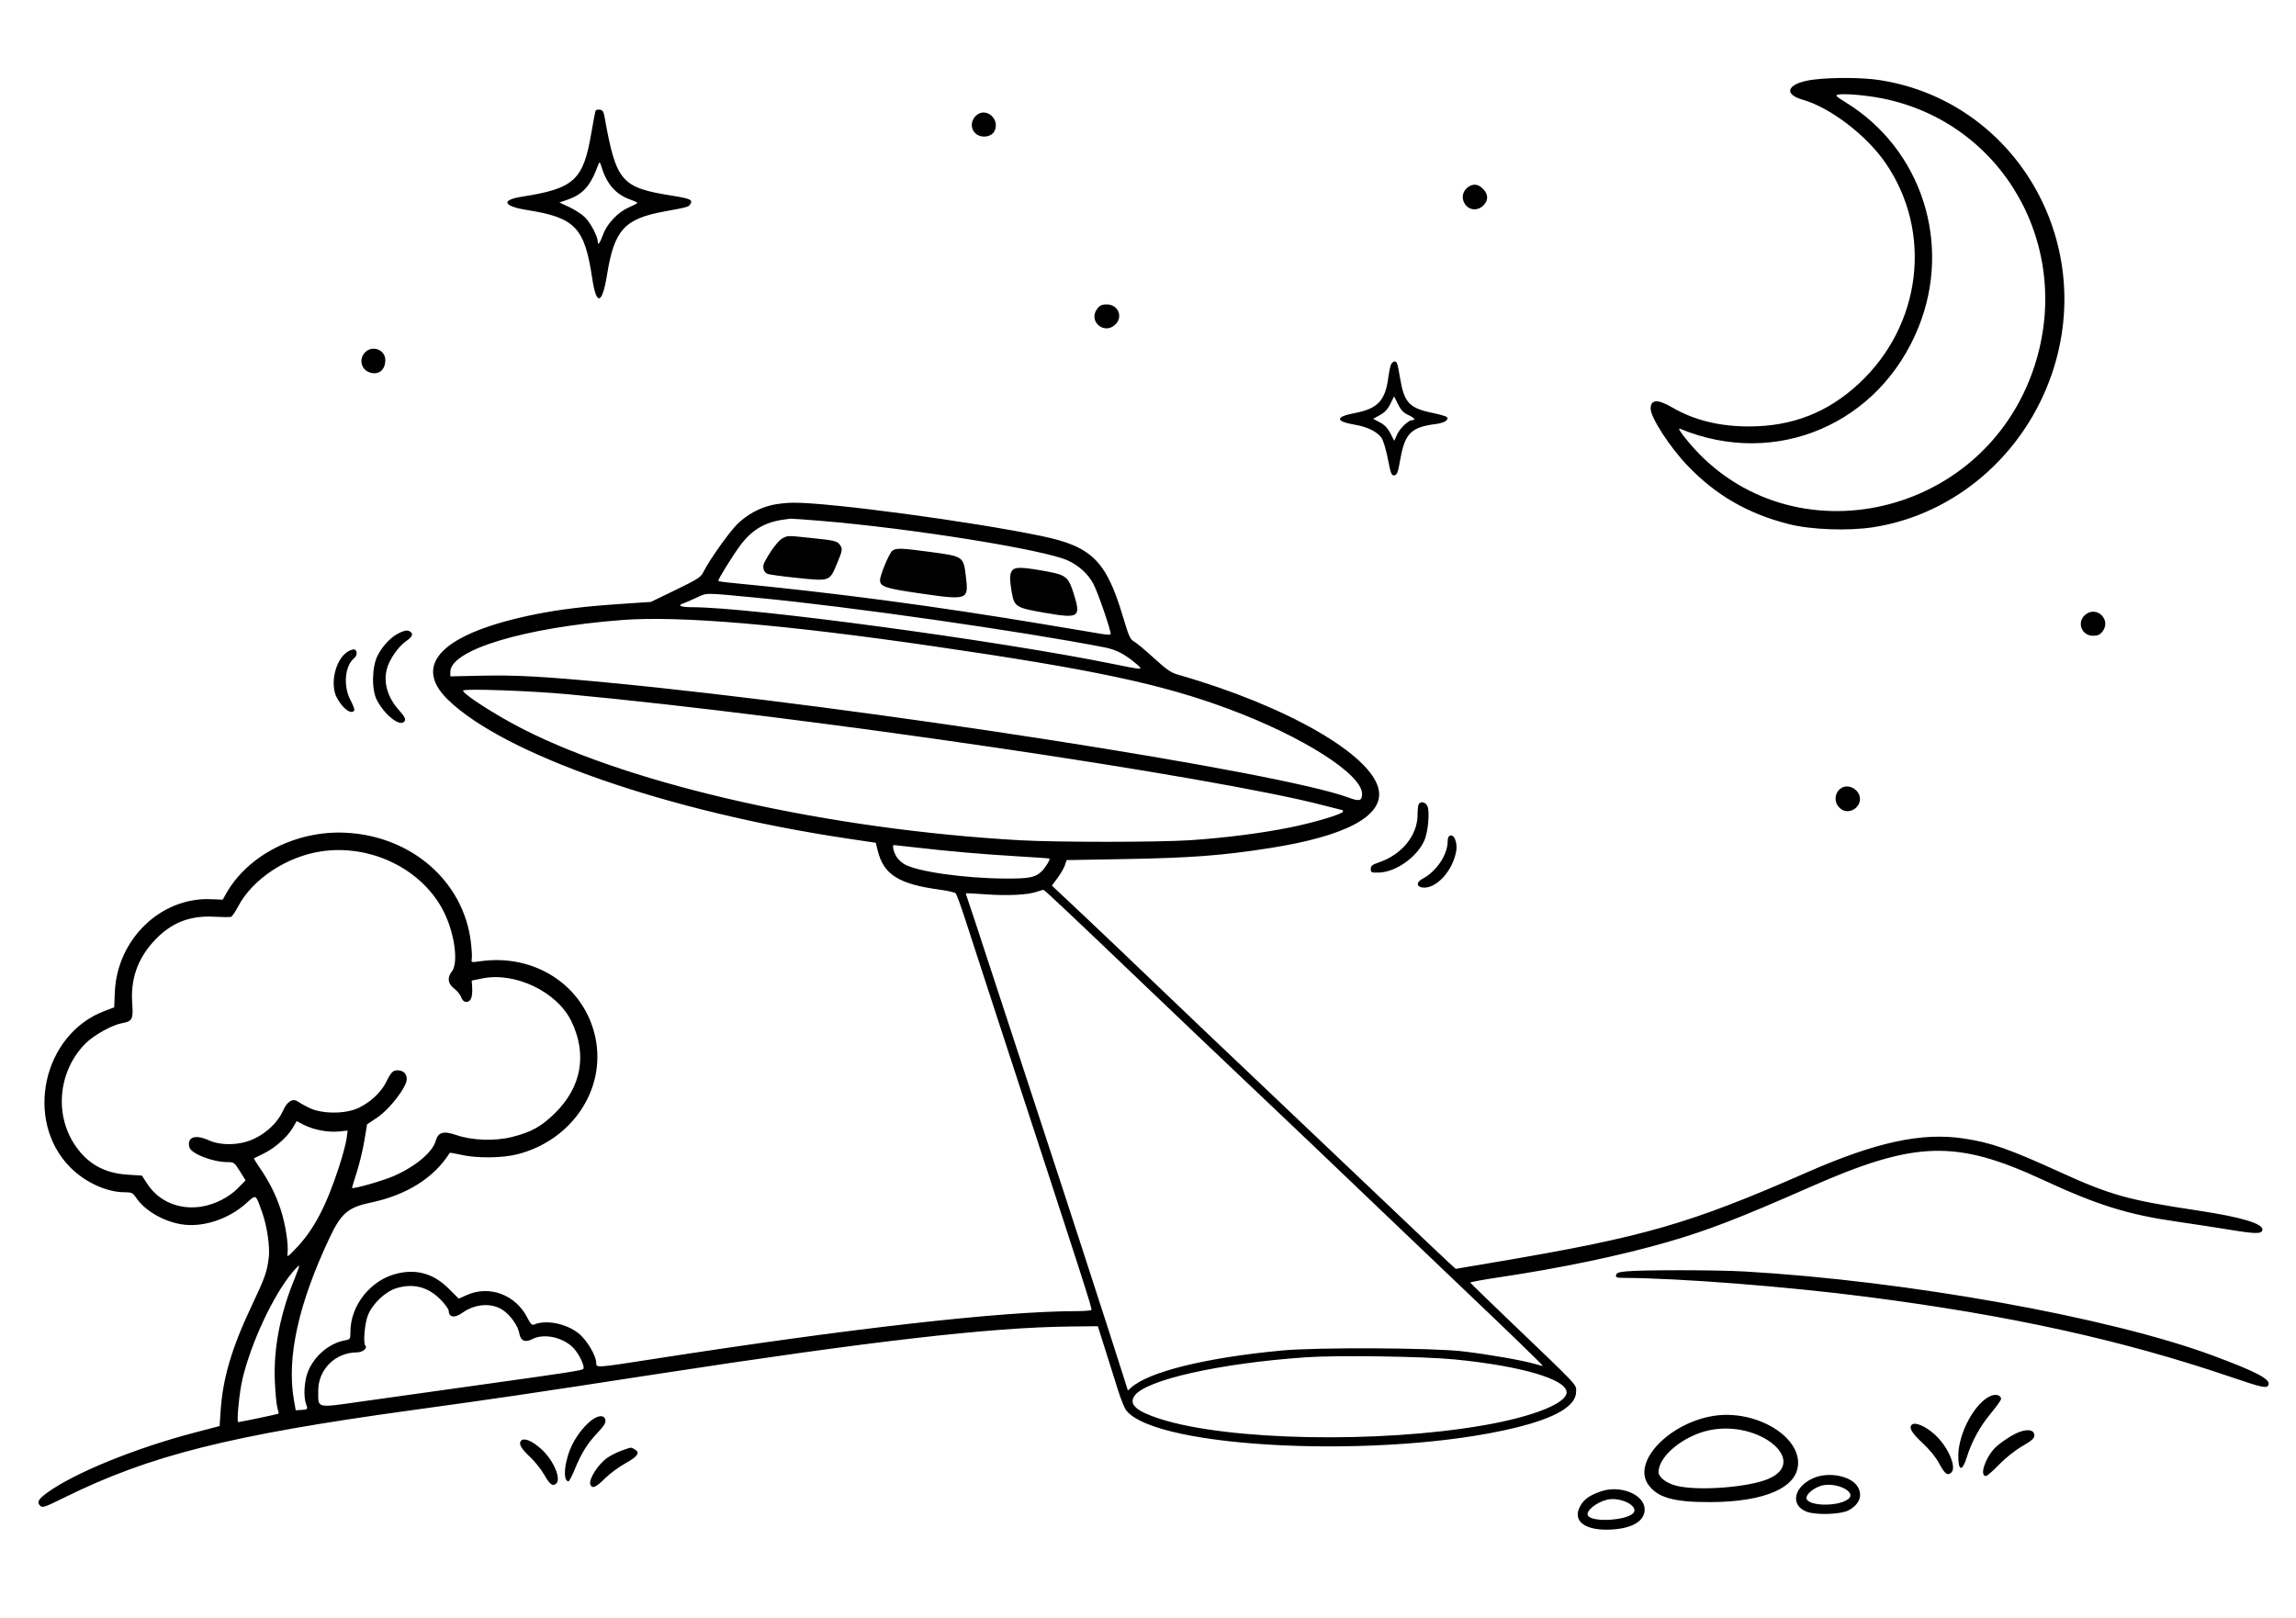
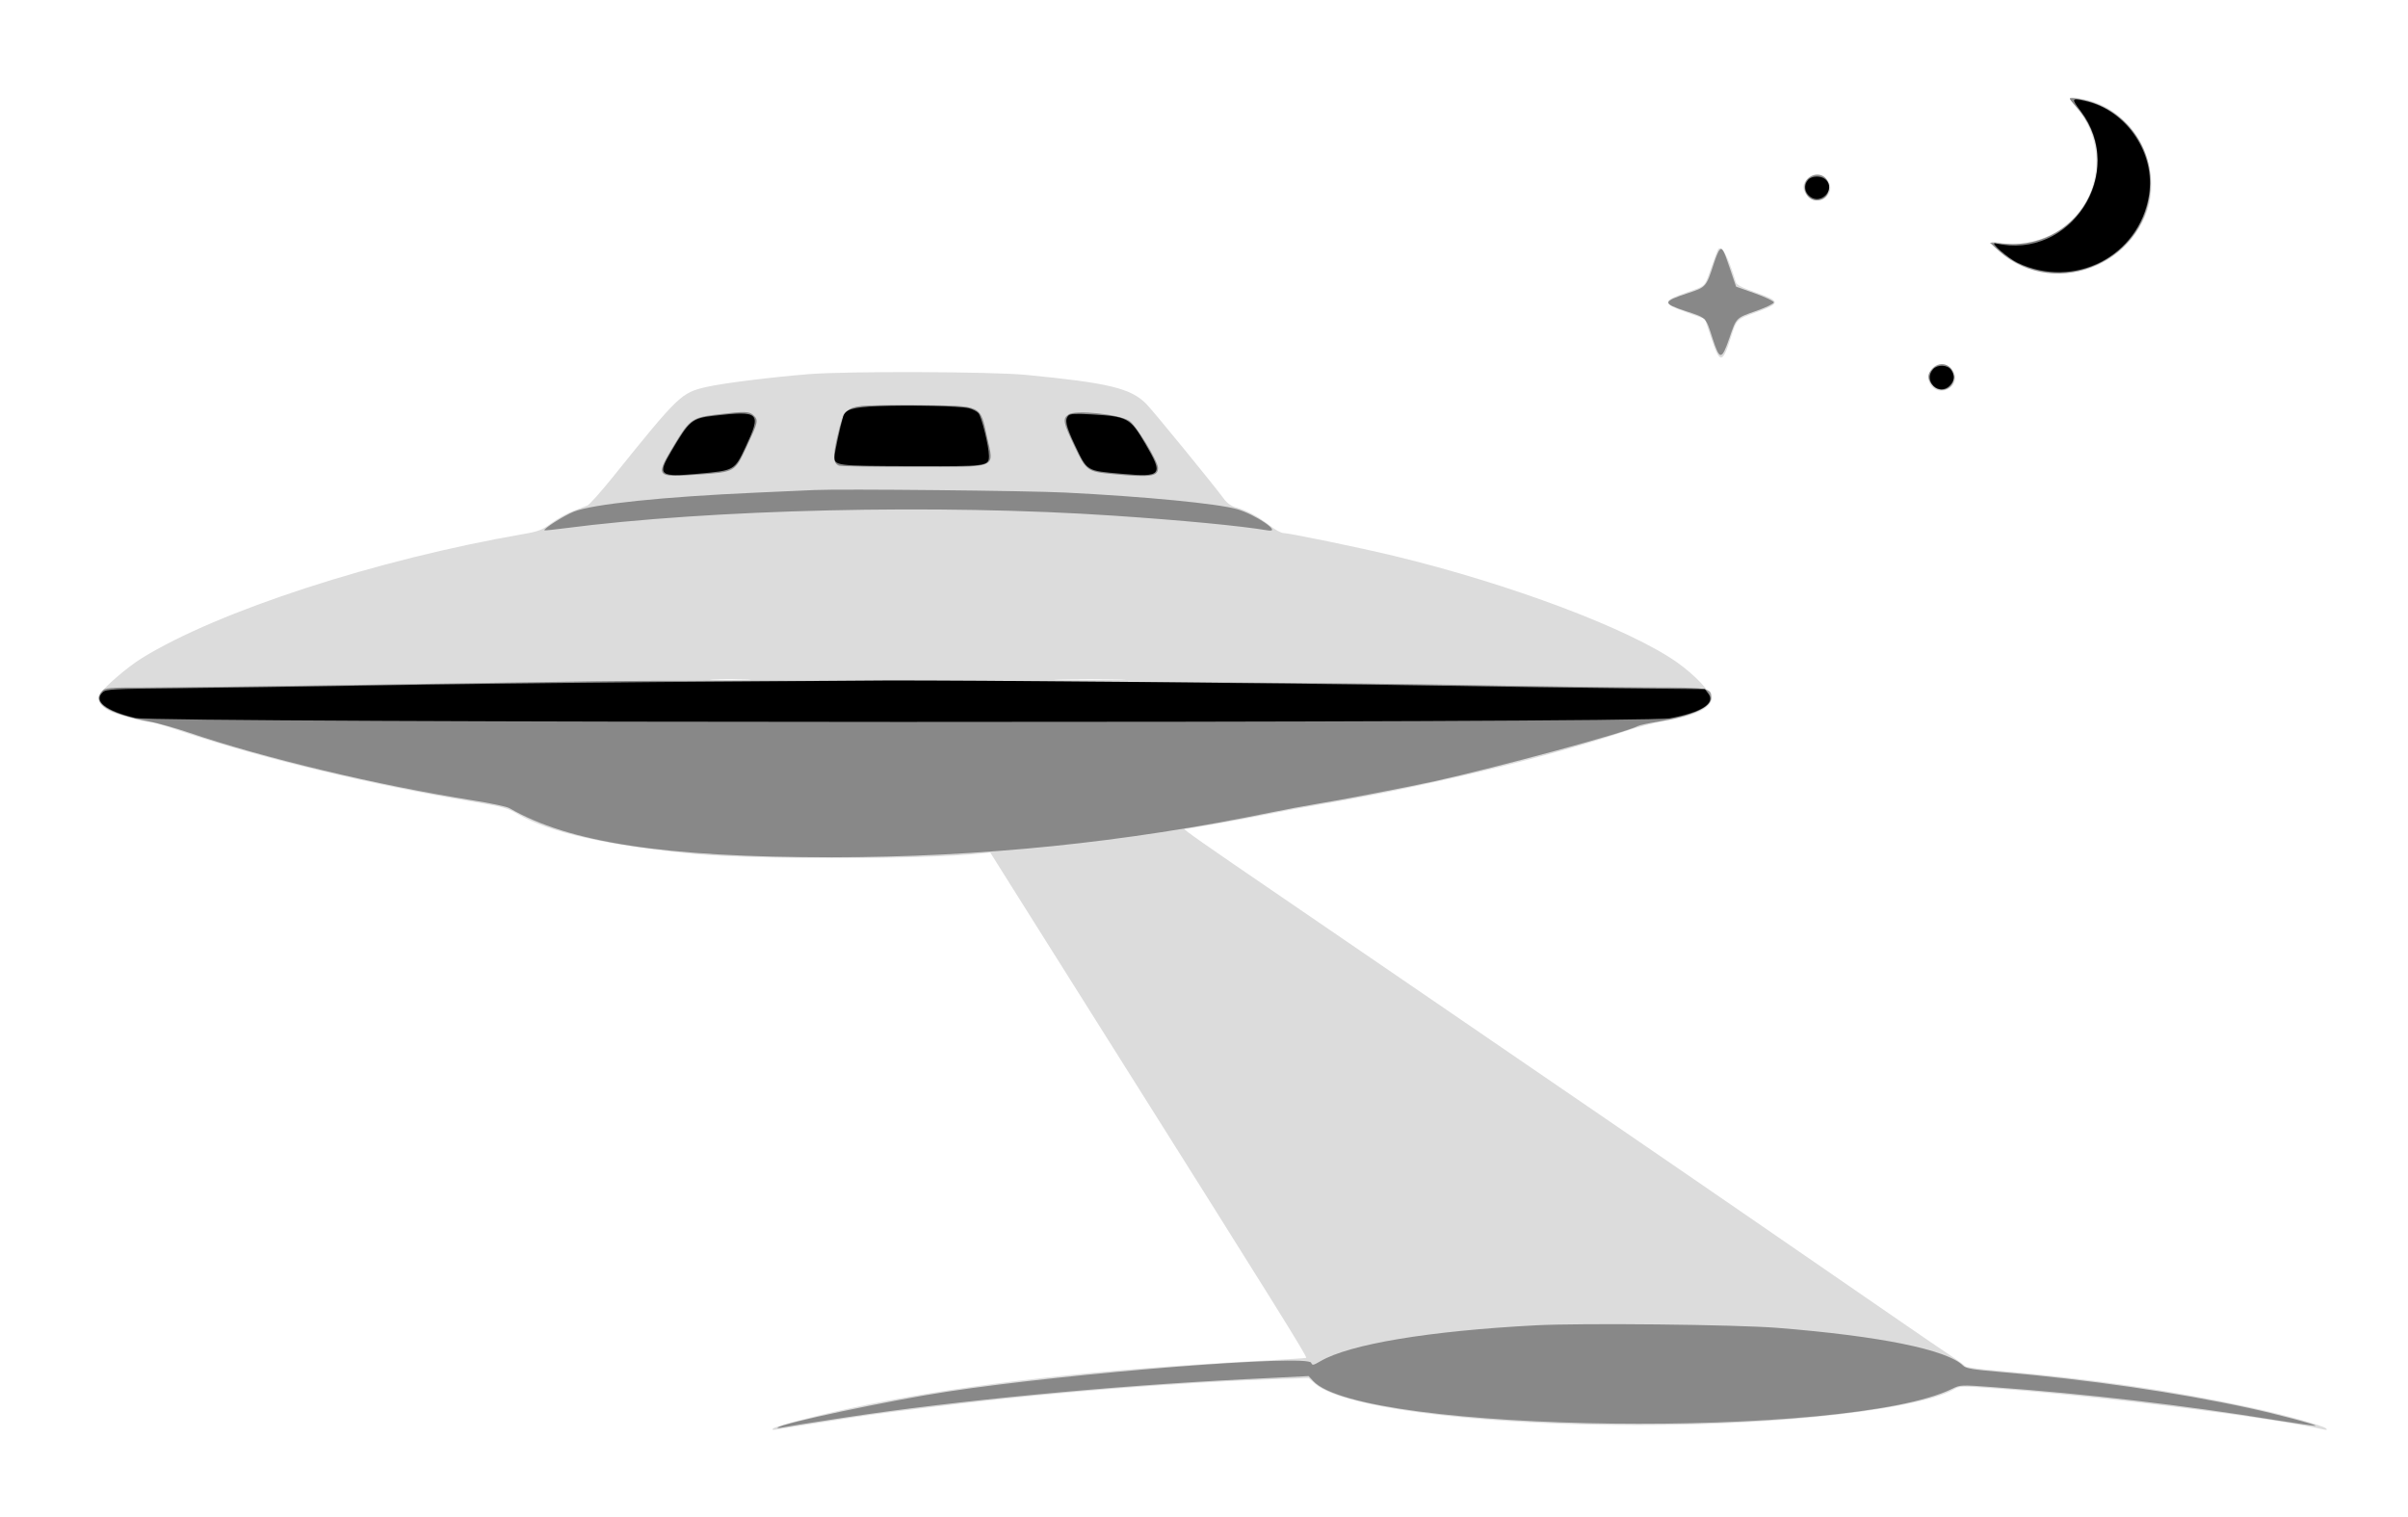
- <svg xmlns="http://www.w3.org/2000/svg" viewBox="0 40 1448 1020" version="1.1">
-   <path d="M 1144 90.182 C 1127.552 92.208, 1123.727 99.172, 1137 102.928 C 1154.110 107.771, 1176.981 125.208, 1188.972 142.554 C 1219.078 186.103, 1212.009 245.158, 1172.280 282 C 1152.659 300.195, 1130.314 308.934, 1103.299 308.978 C 1084.473 309.009, 1068.404 305.053, 1054.605 296.990 C 1045.427 291.626, 1041 291.870, 1041 297.740 C 1041 303.341, 1053.020 321.928, 1064.228 333.659 C 1082.125 352.392, 1102.455 364.118, 1128.310 370.624 C 1142.369 374.161, 1165.709 374.997, 1181.505 372.528 C 1233.210 364.448, 1277.083 326.488, 1294.344 274.899 C 1322.296 191.353, 1270.147 103.386, 1185 90.455 C 1174.556 88.868, 1155.681 88.743, 1144 90.182 M 1159.175 99.675 C 1157.178 100.090, 1157.884 100.797, 1164.172 104.674 C 1211.889 134.093, 1231.135 193.561, 1209.994 246.255 C 1185.404 307.546, 1119.879 335.497, 1059.535 310.437 C 1058.239 309.899, 1059.235 311.741, 1062.458 315.843 C 1124.365 394.641, 1250.837 369.069, 1282.955 271.261 C 1307.789 195.630, 1263.335 117.238, 1187 102.050 C 1176.953 100.051, 1163.065 98.866, 1159.175 99.675 M 375.691 109.693 C 375.417 110.137, 374.207 116.347, 373 123.493 C 367.912 153.635, 362.257 158.882, 329.305 164.037 C 315.708 166.164, 317.173 170.037, 332.500 172.482 C 362.784 177.314, 368.686 183.503, 373.470 215.444 C 376.142 233.286, 379.781 232.281, 382.921 212.833 C 387.394 185.127, 393.906 177.966, 418.751 173.430 C 433.527 170.733, 434.266 170.525, 435.377 168.764 C 437.082 166.060, 435.344 165.248, 424.006 163.449 C 391.666 158.319, 388.637 154.783, 381.217 113.500 C 380.668 110.447, 379.988 109.427, 378.343 109.193 C 377.158 109.024, 375.965 109.249, 375.691 109.693 M 615.174 113.314 C 611.386 117.347, 612.465 123.451, 617.329 125.496 C 620.916 127.005, 625.499 125.806, 627.021 122.961 C 631.287 114.989, 621.266 106.830, 615.174 113.314 M 377.468 143.500 C 372.246 157.655, 367.782 162.632, 357.058 166.257 L 352.774 167.706 359.144 170.686 C 362.647 172.326, 367.041 175.195, 368.909 177.063 C 372.499 180.652, 376.974 189.173, 376.990 192.450 C 377.004 195.202, 378.355 193.355, 380.407 187.778 C 382.887 181.037, 389.787 173.773, 396.452 170.887 C 399.485 169.574, 401.974 168.268, 401.983 167.985 C 401.992 167.701, 399.863 166.705, 397.250 165.771 C 388.408 162.608, 382.711 156.125, 379.438 145.500 C 378.398 142.121, 378.092 141.811, 377.468 143.500 M 927 157.301 C 923.227 159.199, 921.522 163.431, 923.047 167.113 C 925.279 172.503, 931.397 173.694, 935.545 169.545 C 938.605 166.486, 938.679 162.859, 935.750 159.637 C 932.857 156.455, 930.130 155.727, 927 157.301 M 692.073 234.635 C 685.873 242.516, 696.443 251.647, 703.545 244.545 C 708.447 239.644, 705.069 232, 698 232 C 695.027 232, 693.671 232.602, 692.073 234.635 M 230.174 262.314 C 226.226 266.518, 227.695 273.001, 233.016 274.856 C 238.698 276.837, 243 273.480, 243 267.066 C 243 260.543, 234.720 257.475, 230.174 262.314 M 877.117 270.250 C 876.659 271.488, 875.983 274.842, 875.614 277.705 C 873.673 292.766, 869.005 297.756, 854.204 300.588 C 841.915 302.939, 842.037 305.774, 854.521 307.903 C 862.321 309.233, 868.329 312.174, 871.225 316.082 C 872.308 317.542, 874.056 323.315, 875.252 329.377 C 877.146 338.981, 877.574 340.061, 879.378 339.796 C 881.092 339.544, 881.641 338.079, 883.075 329.934 C 886.005 313.284, 889.890 309.422, 905.733 307.411 C 911.018 306.740, 914.110 304.704, 912.408 303.014 C 911.908 302.519, 907.917 301.375, 903.537 300.472 C 888.882 297.452, 885.642 294.052, 883.065 278.993 C 881.323 268.811, 881.057 268, 879.456 268 C 878.628 268, 877.576 269.012, 877.117 270.250 M 876.852 294.758 C 875.174 298.141, 873.279 300.168, 870.242 301.829 L 865.985 304.158 870.218 306.397 C 873.216 307.982, 875.158 310.009, 876.874 313.344 L 879.297 318.052 881.006 314.235 C 882.818 310.189, 888.195 305, 890.577 305 C 893.147 305, 892.018 303.532, 888.038 301.698 C 885.121 300.354, 883.501 298.641, 881.666 294.956 L 879.204 290.017 876.852 294.758 M 486.773 358.555 C 478.623 360.531, 471.492 364.422, 465.314 370.264 C 460.248 375.055, 447.205 393.419, 443.483 401 C 441.973 404.075, 439.868 405.420, 426.132 412.080 L 410.500 419.661 392 420.898 C 368.920 422.441, 352.945 424.374, 337.500 427.492 C 279.606 439.181, 259.465 458.816, 282.378 481.227 C 317.966 516.036, 421.636 552.102, 534.395 568.902 L 552.289 571.569 553.684 577.034 C 557.429 591.719, 567.075 597.706, 592.500 601.126 C 597.450 601.792, 602.016 602.824, 602.647 603.419 C 603.277 604.013, 606.105 611.700, 608.931 620.500 C 611.757 629.300, 620.618 656.525, 628.622 681 C 685.310 854.329, 688.843 865.296, 688.305 866.250 C 688.072 866.662, 683.746 867.002, 678.691 867.005 C 631.731 867.028, 535.733 877.924, 410.362 897.460 C 375.985 902.816, 376 902.816, 376 899.660 C 376 895.064, 370.017 885.060, 364.804 880.939 C 357.011 874.779, 344.297 872.288, 336.809 875.454 C 335.489 876.012, 334.559 875.063, 332.560 871.118 C 325.234 856.662, 308.678 850.467, 294.401 856.840 L 289.302 859.117 282.901 852.730 C 273.442 843.292, 262.588 840.219, 249.964 843.407 C 233.603 847.538, 221 863.458, 221 879.994 C 221 884.717, 220.953 884.786, 217.305 885.471 C 207.402 887.328, 197.757 895.688, 194.033 905.640 C 191.821 911.552, 191.338 921.130, 193.028 925.574 C 194.278 928.862, 194.035 929.148, 189.822 929.345 L 186.500 929.500 185.358 923 C 180.681 896.383, 188.194 862.321, 207.967 820.500 C 215.167 805.270, 219.546 801.541, 233.727 798.557 C 256.519 793.763, 273.717 782.943, 283.641 767.154 C 283.761 766.963, 287.017 767.526, 290.877 768.404 C 300.798 770.660, 316.752 770.493, 326.377 768.032 C 360.780 759.233, 382.304 727.015, 375.501 694.500 C 368.689 661.945, 337.593 641.337, 302.795 646.316 C 297.187 647.119, 297.097 647.093, 297.539 644.816 C 297.786 643.542, 297.515 638.675, 296.938 634 C 292.233 595.912, 259.651 567.435, 218.280 565.255 C 187.054 563.608, 156.267 579.278, 142.497 603.826 L 140.454 607.468 132.977 607.161 C 101.285 605.857, 73.751 632.578, 72.409 665.943 L 72.028 675.387 65.988 677.658 C 26.896 692.353, 15.013 747.014, 44.500 776.500 C 53.799 785.798, 67.351 791.992, 78.432 792.007 C 83.122 792.013, 83.682 792.281, 85.939 795.595 C 91.306 803.475, 102.605 810.150, 113.962 812.150 C 127.294 814.499, 143.781 809.254, 155.197 799.034 C 161.719 793.196, 161.097 792.853, 165.317 804.633 C 168.447 813.369, 170.364 826.594, 169.491 833.418 C 168.347 842.351, 166.999 846.158, 159.011 863 C 146.285 889.831, 140.568 909, 139.178 929.495 L 138.500 939.490 122.868 943.575 C 85.327 953.387, 46.656 969.160, 29.701 981.576 C 24.125 985.659, 23.113 987.542, 25.312 989.740 C 26.758 991.187, 28.101 990.731, 40.698 984.517 C 94.571 957.940, 144.909 945.285, 259.500 929.505 C 313.782 922.031, 330.799 919.522, 412.500 906.952 C 549.187 885.923, 624.433 877.242, 674.790 876.692 L 692.363 876.500 697.108 891.500 C 699.718 899.750, 703.305 911.139, 705.079 916.809 C 706.853 922.479, 709.192 928.246, 710.277 929.625 C 729.433 953.978, 873.934 960.423, 955.571 940.567 C 981.293 934.311, 994 926.762, 994 917.738 C 994 913.033, 996.407 915.597, 952.500 873.539 C 938.750 860.368, 927.380 849.323, 927.233 848.994 C 927.086 848.665, 935.411 847.139, 945.733 845.602 C 984.295 839.860, 1022.192 831.924, 1051.500 823.452 C 1076.988 816.085, 1097.001 808.367, 1141.500 788.747 C 1207.935 759.455, 1233.347 758.674, 1288.500 784.231 C 1322.855 800.151, 1341.948 806.103, 1372.927 810.552 C 1382.592 811.940, 1397.402 814.210, 1405.838 815.596 C 1422.597 818.349, 1426.315 818.388, 1426.803 815.813 C 1427.551 811.864, 1413.574 807.663, 1385.841 803.502 C 1342.450 796.993, 1330.992 793.802, 1299.500 779.458 C 1266.785 764.558, 1255.733 760.696, 1238.308 758.080 C 1211.955 754.123, 1183.038 760.392, 1139.500 779.504 C 1065.425 812.021, 1037.187 820.159, 943.287 836.054 L 918.073 840.322 913.287 835.966 C 910.654 833.570, 894.313 818.086, 876.974 801.555 C 859.635 785.025, 824.085 751.254, 797.974 726.508 C 771.863 701.763, 739.925 671.347, 727 658.918 C 714.075 646.488, 694.474 627.828, 683.442 617.451 L 663.384 598.584 666.930 593.812 C 668.881 591.187, 670.971 587.568, 671.576 585.770 L 672.676 582.500 709.088 581.864 C 751.088 581.130, 770.962 579.624, 801 574.899 C 848.877 567.368, 872.599 554.668, 869.513 538.219 C 865.368 516.125, 811.349 485.107, 743 465.574 C 738.456 464.276, 735.772 462.425, 727.565 454.931 C 722.100 449.942, 716.462 445.256, 715.035 444.518 C 712.819 443.372, 711.825 441.113, 708.211 429.003 C 697.686 393.732, 688.624 384.734, 656.980 378.132 C 613.038 368.964, 522.617 356.835, 500.063 357.083 C 495.903 357.129, 489.923 357.791, 486.773 358.555 M 494.500 367.698 C 482.334 369.311, 474.056 374.228, 466.714 384.200 C 461.867 390.783, 453 405.101, 453 406.345 C 453 406.618, 455.813 407.109, 459.250 407.438 C 526.279 413.841, 589.407 422.210, 660.500 434.116 C 677 436.880, 692.651 439.494, 695.280 439.926 C 697.909 440.358, 700.225 440.438, 700.425 440.105 C 701.115 438.961, 692.396 413.495, 689.481 408.141 C 686.082 401.897, 680.625 396.910, 673.537 393.570 C 659.051 386.744, 574.526 373.187, 517 368.464 C 507.375 367.673, 499.050 367.088, 498.500 367.163 C 497.950 367.238, 496.150 367.479, 494.500 367.698 M 493.500 379.536 C 490.867 380.844, 485.582 387.889, 482.058 394.788 C 480.677 397.490, 481.462 400.651, 483.818 401.879 C 484.743 402.361, 493.246 403.549, 502.712 404.518 C 523.439 406.639, 523.153 406.741, 527.822 395.616 C 531.502 386.849, 531.605 385.952, 529.250 383.107 C 527.746 381.290, 525.482 380.782, 513.143 379.496 C 495.918 377.701, 497.199 377.698, 493.500 379.536 M 562.703 387.426 C 560.824 388.851, 555 402.825, 555 405.909 C 555 409.952, 558.272 411.078, 578.667 414.052 C 610.803 418.740, 610.957 418.685, 609.104 403.300 C 607.622 390.996, 607.536 390.937, 586.910 388.165 C 568.077 385.635, 565.182 385.546, 562.703 387.426 M 638.693 399.450 C 636.725 401.418, 636.576 404.900, 638.086 413.575 C 639.682 422.739, 640.677 423.361, 658.742 426.495 C 680.363 430.247, 681.723 429.437, 677.429 415.359 C 673.976 404.041, 672.485 402.716, 660.739 400.533 C 645.666 397.732, 640.657 397.486, 638.693 399.450 M 439 417.105 C 435.425 418.746, 431.712 420.346, 430.750 420.661 C 426.786 421.958, 429.476 423, 436.786 423 C 473.109 423, 628.823 443.969, 700.616 458.529 C 721.351 462.734, 721.274 462.732, 716.962 459.019 C 709.710 452.775, 704.007 449.769, 696.724 448.351 C 643.825 438.051, 535.123 422.527, 477.500 417.041 C 442.993 413.756, 446.311 413.751, 439 417.105 M 1315.114 427.750 C 1309.524 432.391, 1312.699 441, 1320 441 C 1322.973 441, 1324.329 440.398, 1325.927 438.365 C 1331.722 430.999, 1322.319 421.768, 1315.114 427.750 M 392.500 431.056 C 330.581 435.820, 284 449.898, 284 463.846 L 284 466.623 303.839 466.187 C 325.263 465.717, 342.935 466.686, 383.500 470.556 C 541.977 485.675, 807.145 526.865, 850.552 543.105 C 857.299 545.630, 859 545.148, 859 540.713 C 859 528.371, 821.590 504.556, 774.923 487.189 C 732.517 471.408, 689.383 462.244, 588.500 447.584 C 494.216 433.883, 428.159 428.312, 392.500 431.056 M 252.348 438.956 C 247.048 441.328, 241.667 446.800, 238.255 453.283 C 234.481 460.454, 234.226 475.102, 237.759 481.722 C 243.261 492.031, 253.493 499.369, 255.408 494.378 C 255.816 493.317, 254.668 491.279, 252.086 488.478 C 244.571 480.324, 241.663 470.834, 243.965 461.975 C 245.506 456.044, 251.160 447.854, 256.054 444.463 C 260.356 441.482, 260.990 439.600, 258.199 438.106 C 256.919 437.422, 255.224 437.668, 252.348 438.956 M 218.883 451.306 C 211.416 456.352, 207.980 471.553, 212.398 480 C 216.013 486.912, 221.627 491.030, 223.439 488.098 C 223.746 487.602, 222.647 484.632, 220.998 481.497 C 216.338 472.637, 217.462 459.993, 223.342 455.128 C 225.380 453.440, 225.504 450.407, 223.565 449.663 C 222.775 449.360, 220.668 450.100, 218.883 451.306 M 292.031 475.606 C 292.111 477.910, 312.862 491.225, 329.889 499.896 C 400.052 535.628, 523.548 563.244, 643.361 569.994 C 666.652 571.306, 730.321 571.286, 750.595 569.960 C 772.068 568.555, 795.404 565.579, 813.410 561.948 C 828.881 558.829, 847 553.394, 847 551.874 C 847 551.393, 846.841 551, 846.647 551 C 846.453 551, 841.160 549.658, 834.886 548.017 C 764.735 529.672, 507.877 491.883, 358.500 477.930 C 334.198 475.660, 291.982 474.184, 292.031 475.606 M 1160.789 537.363 C 1156.320 540.759, 1156.653 547.416, 1161.448 550.558 C 1166.173 553.654, 1173 549.752, 1173 543.955 C 1173 537.932, 1165.424 533.842, 1160.789 537.363 M 894.607 547.582 C 894.273 548.452, 894 551.297, 894 553.904 C 894 566.837, 884.148 579.012, 869.713 583.919 C 865.366 585.397, 864.500 586.090, 864.500 588.095 C 864.500 590.340, 864.842 590.491, 869.648 590.370 C 880.205 590.104, 893.586 580.677, 898.233 570.235 C 900.737 564.607, 901.841 551.440, 900.084 548.157 C 898.736 545.639, 895.484 545.297, 894.607 547.582 M 913.701 567.632 C 913.316 568.018, 913 569.302, 913 570.485 C 913 579.082, 905.981 589.621, 897.176 594.246 C 893.169 596.351, 893.172 599.344, 897.183 599.809 C 905.638 600.790, 916.065 589.551, 918.344 577 C 919.455 570.879, 916.473 564.861, 913.701 567.632 M 563.459 575.750 C 564.452 579.786, 566.699 582.846, 570.262 585.013 C 577.980 589.707, 608.169 594.031, 634 594.143 C 649.199 594.209, 652.724 593.521, 656.845 589.683 C 659.130 587.556, 662.472 582.089, 661.824 581.540 C 661.646 581.389, 652.500 580.741, 641.500 580.100 C 620.289 578.864, 597.546 576.883, 577 574.480 C 570.125 573.676, 564.114 573.014, 563.642 573.009 C 563.169 573.004, 563.087 574.237, 563.459 575.750 M 202.500 577.004 C 180.713 580.291, 159.260 594.517, 150.219 611.672 C 148.429 615.067, 146.411 618.047, 145.733 618.293 C 145.055 618.540, 140.335 618.509, 135.245 618.224 C 119.137 617.322, 107.118 622.315, 96.371 634.373 C 86.506 645.441, 82.269 658.083, 83.399 673.074 C 84.136 682.853, 83.403 684.227, 76.820 685.406 C 70.690 686.503, 59.210 692.885, 54.007 698.088 C 37.141 714.954, 34.084 741.917, 46.808 761.572 C 54.706 773.771, 65.479 779.978, 80.400 780.925 L 89.454 781.500 93.119 787.046 C 100.297 797.905, 113.306 803.283, 127.046 801.070 C 135.593 799.694, 144.429 795.200, 150.189 789.302 L 154.879 784.500 151.290 778.750 C 147.860 773.253, 147.519 773, 143.561 773 C 134.064 773, 120.462 767.691, 119.431 763.581 C 117.833 757.213, 123.077 755.334, 131.623 759.214 C 139.519 762.799, 151.501 762.422, 160.201 758.315 C 168.423 754.433, 175.365 747.685, 178.554 740.474 C 181.128 734.653, 184.695 732.519, 187.905 734.878 C 188.782 735.523, 191.975 737.277, 195 738.776 C 202.928 742.703, 217.794 742.751, 226 738.877 C 233.592 735.292, 240.389 728.949, 243.541 722.507 C 246.758 715.931, 248.055 714.760, 251.658 715.178 C 255.977 715.679, 257.748 719.630, 255.634 724.049 C 252.229 731.169, 243.938 740.876, 237.715 745.028 L 231.500 749.175 229.807 759.397 C 228.876 765.020, 226.738 773.914, 225.057 779.163 C 223.376 784.412, 222 788.950, 222 789.247 C 222 790.329, 241.346 784.839, 248.327 781.776 C 262.150 775.713, 272.926 766.655, 274.828 759.503 C 276.254 754.145, 279.726 753.172, 287.684 755.901 C 297.874 759.396, 312.072 759.882, 323.049 757.111 C 335.201 754.043, 341.409 750.575, 350.105 742 C 366.798 725.538, 370.432 704.966, 360.331 684.117 C 351.325 665.531, 324.810 652.845, 304 657.166 L 297.500 658.516 297.798 663.235 C 297.961 665.830, 297.608 668.864, 297.012 669.977 C 295.376 673.035, 292.086 672.544, 290.871 669.060 C 290.307 667.443, 288.306 664.945, 286.423 663.509 C 282.398 660.439, 281.900 656.668, 285 652.727 C 289.202 647.386, 286.778 629.063, 280.069 615.450 C 266.749 588.423, 234.092 572.237, 202.500 577.004 M 654 602.429 C 648.529 604.430, 635.663 605.106, 622 604.108 C 615.125 603.607, 609.371 603.319, 609.213 603.469 C 609.054 603.619, 609.360 604.812, 609.892 606.121 C 610.424 607.429, 617.684 629.425, 626.025 655 C 634.367 680.575, 648.086 722.425, 656.513 748 C 671.064 792.164, 699.556 879.908, 707.584 905.278 L 711.311 917.056 713.406 915.190 C 724.669 905.153, 760.562 896.331, 808.500 891.818 C 830.485 889.748, 903.335 890.089, 922.500 892.351 C 938.985 894.297, 960.836 898.126, 968.250 900.368 C 970.862 901.158, 973 901.666, 973 901.496 C 973 901.040, 950.448 879.181, 926 855.942 C 914.175 844.701, 893.688 825.153, 880.472 812.502 C 837.441 771.307, 816.012 750.885, 785 721.514 C 768.225 705.627, 740.100 678.852, 722.500 662.014 C 678.375 619.800, 659.019 601.531, 658.198 601.324 C 657.814 601.228, 655.925 601.725, 654 602.429 M 184.577 751.459 C 181.194 757.231, 173.163 764.297, 166.192 767.635 C 163.061 769.133, 160.353 770.464, 160.172 770.591 C 159.992 770.718, 161.488 773.211, 163.496 776.131 C 169.721 785.179, 173.759 793.137, 176.914 802.569 C 179.978 811.729, 182.126 825.430, 181.319 830.659 C 180.920 833.239, 181.440 832.910, 186.984 827.066 C 198.014 815.439, 205.793 800.626, 213.800 776 C 216.036 769.125, 218.175 761.164, 218.553 758.310 L 219.242 753.120 213.871 753.665 C 206.985 754.365, 197.781 752.659, 191.801 749.573 L 187.103 747.149 184.577 751.459 M 184.260 842.710 C 172.254 857.111, 158.290 887.040, 152.863 910 C 150.970 918.011, 149.108 937, 150.216 937 C 151.313 937, 175.367 931.967, 175.657 931.676 C 175.827 931.506, 175.499 929.822, 174.928 927.934 C 174.357 926.045, 173.637 918.425, 173.327 911 C 172.463 890.302, 176.714 868.519, 186.021 845.948 C 187.669 841.953, 188.845 838.512, 188.635 838.302 C 188.425 838.092, 186.456 840.075, 184.260 842.710 M 1025.509 841.918 C 1020.880 842.368, 1019.442 842.898, 1019.185 844.250 C 1018.907 845.719, 1019.628 846.003, 1023.677 846.017 C 1058.822 846.141, 1126.854 851.448, 1177.878 858.045 C 1267.904 869.685, 1338.918 885.344, 1407.144 908.601 C 1426.986 915.364, 1429.707 915.927, 1430.653 913.463 C 1432.001 909.949, 1422.870 905.154, 1395.500 895 C 1330.327 870.823, 1202.792 847.910, 1100.500 842.001 C 1082.685 840.972, 1035.783 840.920, 1025.509 841.918 M 249.820 852.580 C 242.870 854.718, 234.659 862.635, 231.956 869.803 C 229.957 875.103, 228.949 887.283, 230.391 888.724 C 231.960 890.293, 228.688 893, 225.215 893.006 C 211.405 893.026, 200.560 903.848, 200.688 917.479 C 200.792 928.585, 198.791 928.139, 229.169 923.831 C 243.651 921.778, 278.354 916.911, 306.286 913.016 C 357.077 905.934, 366.922 904.412, 367.834 903.499 C 369.074 902.260, 365.463 894.372, 361.871 890.476 C 355.524 883.590, 343.170 880.792, 335.843 884.581 C 331.122 887.022, 328.311 885.802, 327.492 880.955 C 326.707 876.304, 321.919 869.536, 317.135 866.312 C 310.083 861.560, 299.585 862.301, 291.478 868.123 C 286.765 871.508, 283 870.965, 283 866.900 C 283 865.779, 280.602 862.472, 277.648 859.517 C 269.715 851.585, 260.510 849.290, 249.820 852.580 M 824.032 896.079 C 769.187 899.822, 721.994 910.449, 715.379 920.545 C 711.866 925.906, 716.607 930.129, 731.546 934.945 C 774.215 948.702, 869.529 950.563, 936 938.938 C 966.916 933.531, 988 925.131, 988 918.220 C 988 909.950, 959.138 901.496, 917 897.424 C 897.399 895.530, 843.497 894.750, 824.032 896.079 M 1255.486 920.449 C 1245.427 924.717, 1234.972 944.131, 1235.015 958.460 C 1235.045 968.105, 1237.505 968.350, 1240.433 959 C 1243.508 949.180, 1248.717 939.665, 1255.427 931.610 C 1259.042 927.270, 1262 923.124, 1262 922.395 C 1262 920.052, 1258.726 919.074, 1255.486 920.449 M 1080.970 933.025 C 1053.084 937.303, 1029.532 961.622, 1039.274 976.078 C 1044.967 984.526, 1055.301 987.522, 1078.500 987.451 C 1113.387 987.344, 1133.984 978.162, 1133.996 962.710 C 1134.010 944.734, 1106.184 929.156, 1080.970 933.025 M 374.500 934.823 C 369.930 937.653, 364.394 944.277, 361.032 950.937 C 356.069 960.767, 354.625 973.882, 358.449 974.385 C 358.931 974.448, 360.714 971.097, 362.412 966.937 C 366.652 956.553, 370.412 950.496, 376.760 943.826 C 380.699 939.687, 382.070 937.523, 381.830 935.826 C 381.404 932.822, 378.396 932.410, 374.500 934.823 M 1205.667 938.667 C 1203.755 940.578, 1205.631 943.778, 1212.327 950.032 C 1216.994 954.390, 1220.841 959.101, 1222.922 963.005 C 1226.508 969.734, 1228.348 971.081, 1230.715 968.713 C 1234.091 965.338, 1228.488 952.470, 1220.395 945.010 C 1214.525 939.599, 1207.682 936.652, 1205.667 938.667 M 1078.500 942.020 C 1062.036 945.316, 1046 958.369, 1046 968.476 C 1046 971.757, 1050.848 975.507, 1057.192 977.133 C 1070.658 980.583, 1102.721 978.184, 1115.273 972.786 C 1140.927 961.754, 1109.841 935.746, 1078.500 942.020 M 1273.500 943.229 C 1269.245 944.748, 1260.977 950.228, 1257.822 953.621 C 1251.698 960.204, 1248.367 971, 1252.459 971 C 1253.187 971, 1256.869 967.801, 1260.641 963.891 C 1264.797 959.584, 1270.555 954.998, 1275.250 952.256 C 1281.292 948.727, 1283 947.232, 1283 945.472 C 1283 942.006, 1279.343 941.143, 1273.500 943.229 M 328.667 948.667 C 326.882 950.451, 328.516 953.583, 333.769 958.447 C 336.942 961.384, 341.105 966.517, 343.019 969.852 C 346.791 976.423, 348.447 977.704, 350.725 975.814 C 354.111 973.003, 349.284 961.411, 341.823 954.431 C 336.020 949.003, 330.673 946.660, 328.667 948.667 M 392.300 954.862 C 389.440 955.850, 385.313 957.897, 383.130 959.410 C 377.184 963.530, 371.080 973.160, 372.337 976.436 C 373.398 979.200, 375.916 978.128, 381.513 972.531 C 384.521 969.523, 390.361 965.207, 394.491 962.940 C 402.337 958.634, 403.924 956.100, 400.066 954.035 C 397.731 952.786, 398.566 952.697, 392.300 954.862 M 1144.437 971.990 C 1131.394 977.168, 1128.517 989.359, 1139.362 993.500 C 1145.242 995.746, 1160.826 995.259, 1165.721 992.678 C 1172.809 988.939, 1175.003 982.986, 1171.347 977.407 C 1167.158 971.014, 1153.713 968.308, 1144.437 971.990 M 1147.583 977.432 C 1142.652 979.254, 1138.506 983.272, 1139.334 985.428 C 1141.128 990.104, 1159.132 990.280, 1165.419 985.683 C 1171.881 980.957, 1156.857 974.007, 1147.583 977.432 M 1009.372 980.778 C 1002.563 983.211, 999.309 985.445, 996.956 989.304 C 990.908 999.223, 999.319 1005.794, 1016.699 1004.730 C 1029.776 1003.929, 1037.422 999.136, 1037.215 991.869 C 1036.949 982.488, 1021.647 976.393, 1009.372 980.778 M 1013.500 985.938 C 1006.586 987.615, 999.798 993.246, 1001.456 995.929 C 1004.435 1000.748, 1028.619 998.761, 1030.626 993.532 C 1032.334 989.080, 1021.094 984.095, 1013.500 985.938" stroke="none" fill="currentColor" fill-rule="evenodd" />
+ <svg xmlns="http://www.w3.org/2000/svg" viewBox="110 120 1310 825">
+   <g opacity="0.14">
+     <path d="M 1238.930 177.658 C 1260.353 201.996, 1250.673 239.619, 1220.300 250.069 C 1212.627 252.709, 1205.623 253.406, 1199 252.188 C 1191.757 250.857, 1191.580 251.361, 1197.427 256.671 C 1221.900 278.895, 1262.293 269.812, 1276.444 238.903 C 1288.369 212.856, 1271.979 179.921, 1244.201 174.109 C 1234.682 172.117, 1234.287 172.383, 1238.930 177.658 M 1093.219 217.267 C 1090.448 220.216, 1090.404 222.972, 1093.073 226.365 C 1098.694 233.512, 1109.703 225.456, 1104.281 218.163 C 1101.534 214.468, 1096.251 214.040, 1093.219 217.267 M 1044.572 255.883 C 1044.272 256.369, 1042.629 260.757, 1040.920 265.633 C 1037.120 276.483, 1038.296 275.332, 1026.953 279.309 C 1014.062 283.828, 1014.131 285.159, 1027.500 289.931 L 1037.500 293.500 1040.625 303 C 1045.595 318.108, 1046.916 318.229, 1051.500 304 C 1054.904 293.432, 1054.541 293.792, 1066 289.653 C 1078.803 285.030, 1078.720 283.868, 1065.248 279.153 C 1057.646 276.492, 1054.835 275.040, 1054.370 273.532 C 1049.810 258.742, 1046.495 252.772, 1044.572 255.883 M 1161.174 320.314 C 1155.743 326.095, 1161.759 334.999, 1169.054 331.978 C 1174.095 329.890, 1175.319 324.228, 1171.545 320.455 C 1168.396 317.305, 1164.057 317.246, 1161.174 320.314 M 550 323.548 C 529.209 325.231, 502.974 328.518, 494.229 330.535 C 480.596 333.679, 479.212 335.012, 443.521 379.373 C 436.940 387.553, 430.643 394.601, 429.528 395.035 C 428.412 395.469, 424.865 396.835, 421.644 398.071 C 418.423 399.307, 413.158 402.254, 409.945 404.620 C 404.834 408.382, 402.936 409.122, 394.801 410.530 C 314.880 424.358, 228.659 452.399, 187.147 478.065 C 178.997 483.104, 165.892 494.465, 163.869 498.245 C 162.488 500.826, 164.952 504.429, 169.765 506.865 C 173.677 508.846, 188.967 513, 192.344 513 C 193.423 513, 201.100 515.284, 209.403 518.075 C 252.900 532.696, 311.058 546.747, 366.500 556.030 C 383.976 558.956, 386.021 559.520, 392 563.059 C 408.420 572.780, 441.654 580.232, 488 584.583 C 521.043 587.685, 613.071 587.559, 643.106 584.370 L 648.712 583.774 660.227 602.137 C 666.560 612.237, 690.315 649.975, 713.016 686 C 803.144 829.025, 821.248 858.086, 820.614 858.719 C 820.437 858.896, 807.514 859.712, 791.896 860.533 C 708.058 864.939, 638.358 872.766, 582.557 884.043 C 559.630 888.676, 531.978 895.675, 530.500 897.220 C 529.810 897.941, 530.462 898.085, 532.605 897.686 C 535.696 897.111, 550.457 894.780, 574.750 891.033 C 586.551 889.213, 601.277 887.322, 633 883.552 C 684.485 877.434, 754.632 871.954, 801.693 870.372 L 821.886 869.693 825.361 872.744 C 847.221 891.937, 989.067 901.437, 1096.937 890.933 C 1134.720 887.254, 1162.896 881.669, 1172.872 875.880 C 1176.168 873.968, 1176.717 873.959, 1197.372 875.495 C 1254.702 879.760, 1346.321 891.267, 1374 897.679 C 1375.762 898.087, 1376.204 897.939, 1375.499 897.178 C 1374.040 895.604, 1353.023 889.751, 1334 885.621 C 1292.041 876.512, 1247.547 870.077, 1195.635 865.610 C 1186.909 864.859, 1179.484 863.817, 1179.135 863.293 C 1178.786 862.770, 1175.125 860.108, 1171 857.378 C 1166.875 854.647, 1155.625 846.979, 1146 840.337 C 1112.097 816.943, 1077.328 792.997, 1061.740 782.308 C 1053.072 776.363, 1038.222 766.157, 1028.740 759.627 C 1019.258 753.097, 1001.825 741.142, 990 733.060 C 978.175 724.978, 939.925 698.793, 905 674.872 C 870.075 650.950, 825.750 620.626, 806.500 607.487 C 764.939 579.118, 753.354 571, 754.429 571 C 756.464 571, 786.955 565.577, 799.500 562.983 C 807.200 561.392, 820.475 558.922, 829 557.494 C 885.108 548.101, 954.572 531.333, 996.462 517.072 C 1001.391 515.394, 1009.650 513.301, 1014.815 512.421 C 1031.857 509.518, 1041 505.232, 1041 500.147 C 1041 496.721, 1032.334 487.461, 1022.718 480.610 C 997.062 462.333, 931.671 437.692, 868.202 422.383 C 849.855 417.958, 811.321 410, 808.241 410 C 806.976 410, 803.619 408.164, 800.780 405.920 C 794.881 401.257, 788.257 397.700, 782.483 396.095 C 779.885 395.373, 777.630 393.808, 776 391.594 C 770.405 383.998, 737.872 344.185, 733.819 339.974 C 725.414 331.241, 713.395 328.313, 668 323.939 C 649.354 322.142, 570.584 321.881, 550 323.548 M 498.199 489.744 C 502.984 489.927, 511.084 489.928, 516.199 489.746 C 521.315 489.564, 517.400 489.414, 507.500 489.413 C 497.600 489.412, 493.415 489.561, 498.199 489.744 M 687.250 489.748 C 695.913 489.915, 710.087 489.915, 718.750 489.748 C 727.413 489.582, 720.325 489.445, 703 489.445 C 685.675 489.445, 678.587 489.582, 687.250 489.748" stroke="none" fill="currentColor" fill-rule="evenodd" />
+   </g>
+   <g opacity="0.38">
+     <path d="M 1236 173.692 C 1236 174.003, 1237.523 175.944, 1239.385 178.004 C 1266.835 208.388, 1242.613 255.619, 1201.099 252.659 L 1192.500 252.045 1197.500 256.476 C 1228.963 284.355, 1279.918 261.472, 1279.988 219.432 C 1280.027 196.483, 1262.694 176.756, 1239.750 173.636 C 1237.688 173.355, 1236 173.380, 1236 173.692 M 1093.944 216.844 C 1089.253 220.643, 1092.308 229, 1098.388 229 C 1102.405 229, 1105 226.252, 1105 222 C 1105 215.706, 1098.876 212.850, 1093.944 216.844 M 1045.246 256.261 C 1044.706 256.942, 1043.461 259.975, 1042.479 263 C 1038.188 276.217, 1038.217 276.182, 1028.381 279.452 C 1014.223 284.158, 1014.152 284.962, 1027.500 289.382 C 1038.345 292.973, 1037.961 292.582, 1041.531 303.672 C 1045.558 316.182, 1046.559 316.218, 1050.790 304 C 1054.741 292.590, 1054.231 293.100, 1065.750 289.026 C 1070.838 287.227, 1075 285.194, 1075 284.510 C 1075 283.825, 1070.380 281.618, 1064.733 279.607 L 1054.467 275.949 1051.078 265.937 C 1047.506 255.385, 1046.829 254.262, 1045.246 256.261 M 1161.455 320.455 C 1158.456 323.453, 1158.351 325.905, 1161.073 329.365 C 1165.141 334.537, 1173.019 331.929, 1172.985 325.421 C 1172.949 318.677, 1166.158 315.752, 1161.455 320.455 M 578.824 340.835 C 570.359 341.844, 568.702 343.885, 565.608 357.105 C 562.943 368.491, 563.140 372.072, 566.505 373.364 C 567.417 373.714, 585.452 374, 606.582 374 C 654.030 374, 650.809 375.296, 646.991 357.739 C 643.153 340.095, 644.599 340.781, 610.507 340.428 C 596.203 340.279, 581.946 340.463, 578.824 340.835 M 500.394 345.436 C 486.576 347.093, 485.161 348.081, 476.853 361.882 C 466.240 379.508, 466.513 379.860, 489.564 378.233 C 509.966 376.794, 509.730 376.928, 516.162 363.152 C 522.435 349.719, 522.675 348.675, 520.087 346.087 C 517.693 343.693, 515.531 343.621, 500.394 345.436 M 691.250 345.500 C 688.006 347.826, 688.378 349.842, 694.383 362.476 C 700.942 376.274, 701.413 376.619, 715.509 377.956 C 735.832 379.883, 740 379.309, 740 374.581 C 740 370.946, 727.916 351.111, 724.365 348.917 C 718.470 345.273, 694.951 342.847, 691.250 345.500 M 553 386.593 C 548.875 386.780, 534.700 387.414, 521.500 388.002 C 470.541 390.269, 432.223 394.268, 422.119 398.373 C 416.662 400.591, 405.397 407.768, 406.203 408.514 C 406.366 408.665, 411.011 408.199, 416.525 407.479 C 496.784 396.994, 621.019 394.119, 716 400.549 C 753.858 403.112, 784.364 406.033, 799.848 408.577 C 807.537 409.841, 793.232 399.999, 783.042 397.015 C 772.731 393.996, 732.995 390.153, 689.500 387.969 C 668.946 386.937, 567.829 385.917, 553 386.593 M 432.500 490.641 C 420.950 490.813, 366.950 491.642, 312.500 492.482 C 258.050 493.322, 203.107 494.007, 190.405 494.005 C 168.933 494, 167.188 494.134, 165.580 495.912 C 159.613 502.505, 168.391 508.226, 190.965 512.454 C 195.620 513.326, 205.295 516.034, 212.465 518.472 C 253.537 532.439, 316.142 547.382, 367.500 555.476 C 376.850 556.949, 385.625 558.808, 387 559.607 C 419.414 578.426, 471.762 586.412, 562.500 586.380 C 643.789 586.352, 721.793 578.399, 801.355 562.027 C 809.135 560.427, 820 558.390, 825.500 557.501 C 839.888 555.176, 875.254 548.368, 891 544.893 C 925.038 537.379, 994.404 518.530, 1000.994 515.003 C 1001.915 514.510, 1006.924 513.423, 1012.126 512.585 C 1030.422 509.641, 1041 504.872, 1041 499.566 C 1041 494.161, 1040.011 494.003, 1005.921 493.966 C 988.640 493.947, 937.600 493.248, 892.500 492.413 C 817.953 491.031, 490.767 489.771, 432.500 490.641 M 945.500 841.016 C 887.301 844.076, 844.173 851.262, 828.343 860.539 C 824.426 862.834, 823.909 862.925, 823.330 861.417 C 821.508 856.670, 693.001 866.849, 625.500 877.087 C 593.896 881.881, 535.243 894.311, 533.012 896.688 C 532.730 896.988, 533.850 896.965, 535.500 896.637 C 538.771 895.987, 550.269 894.160, 570.500 891.076 C 630.040 882.001, 714.022 873.973, 787.490 870.335 L 821.928 868.630 824.439 871.340 C 850.886 899.877, 1115.744 903.100, 1172 875.570 C 1176.446 873.394, 1176.710 873.383, 1194 874.640 C 1245.833 878.410, 1297.666 884.448, 1347.903 892.568 C 1359.674 894.471, 1369.477 895.857, 1369.686 895.648 C 1370.272 895.061, 1349.073 889.420, 1333.655 886.060 C 1294.939 877.624, 1245.589 870.448, 1198.659 866.431 C 1182.980 865.089, 1179.505 864.505, 1177.951 862.951 C 1169.275 854.275, 1132.880 846.867, 1077 842.404 C 1054.262 840.588, 970.472 839.704, 945.500 841.016" stroke="none" fill="currentColor" fill-rule="evenodd" />
+   </g>
+   <g opacity="1">
+     <path d="M 1241.926 180.402 C 1267.368 214.016, 1236.478 261.898, 1195.500 252.367 C 1192.171 251.592, 1202.354 260.474, 1207.698 263.006 C 1238.437 277.570, 1273.627 259.513, 1279.079 226.379 C 1282.811 203.693, 1267.154 180.194, 1244.885 175.060 C 1236.820 173.200, 1236.674 173.464, 1241.926 180.402 M 1093.655 217.829 C 1091.153 220.594, 1091.585 224.529, 1094.657 226.945 C 1100.747 231.735, 1108.900 222.840, 1103.171 217.655 C 1100.744 215.458, 1095.717 215.550, 1093.655 217.829 M 1161.655 320.829 C 1155.900 327.188, 1164.956 335.934, 1170.826 329.686 C 1173.393 326.953, 1173.587 324.284, 1171.443 321.223 C 1169.481 318.421, 1164.033 318.201, 1161.655 320.829 M 587.951 340.952 C 573.784 341.525, 569.806 342.713, 568.631 346.723 C 567.083 352.008, 564 366.475, 564 368.457 C 564 373.370, 564.576 373.442, 605.375 373.596 C 647.433 373.755, 648 373.681, 648 367.966 C 648 362.933, 643.990 346.646, 642.287 344.765 C 641.405 343.790, 639.066 342.588, 637.091 342.096 C 632.322 340.906, 604.872 340.267, 587.951 340.952 M 498.647 346.159 C 486.384 347.559, 485.185 348.550, 475.160 365.558 C 467.441 378.655, 468.612 379.622, 489.897 377.721 C 509.596 375.962, 509.596 375.962, 515.567 363.224 C 524.402 344.378, 523.368 343.335, 498.647 346.159 M 691.250 346.096 C 689.091 348.349, 689.852 351.783, 694.842 362.298 C 701.566 376.466, 700.886 376.049, 720.056 377.747 C 742.234 379.711, 743.128 378.570, 732.975 361.263 C 724.780 347.293, 723.487 346.598, 703.500 345.433 C 695.083 344.942, 692.206 345.097, 691.250 346.096 M 468.500 491.066 C 419 491.462, 348.350 492.302, 311.500 492.932 C 274.650 493.561, 227.259 494.240, 206.187 494.440 C 171.384 494.770, 167.697 494.964, 165.937 496.557 C 160.634 501.356, 167.391 506.733, 183.596 510.609 C 195.075 513.354, 1003.923 513.508, 1018.500 510.767 C 1035.821 507.510, 1043.407 502.624, 1039.352 497.335 L 1037.500 494.919 991.500 494.445 C 966.200 494.185, 919.175 493.513, 887 492.954 C 813.478 491.675, 634.063 490.005, 591 490.199 C 573.125 490.280, 518 490.670, 468.500 491.066" stroke="none" fill="currentColor" fill-rule="evenodd" />
+   </g>
</svg>
